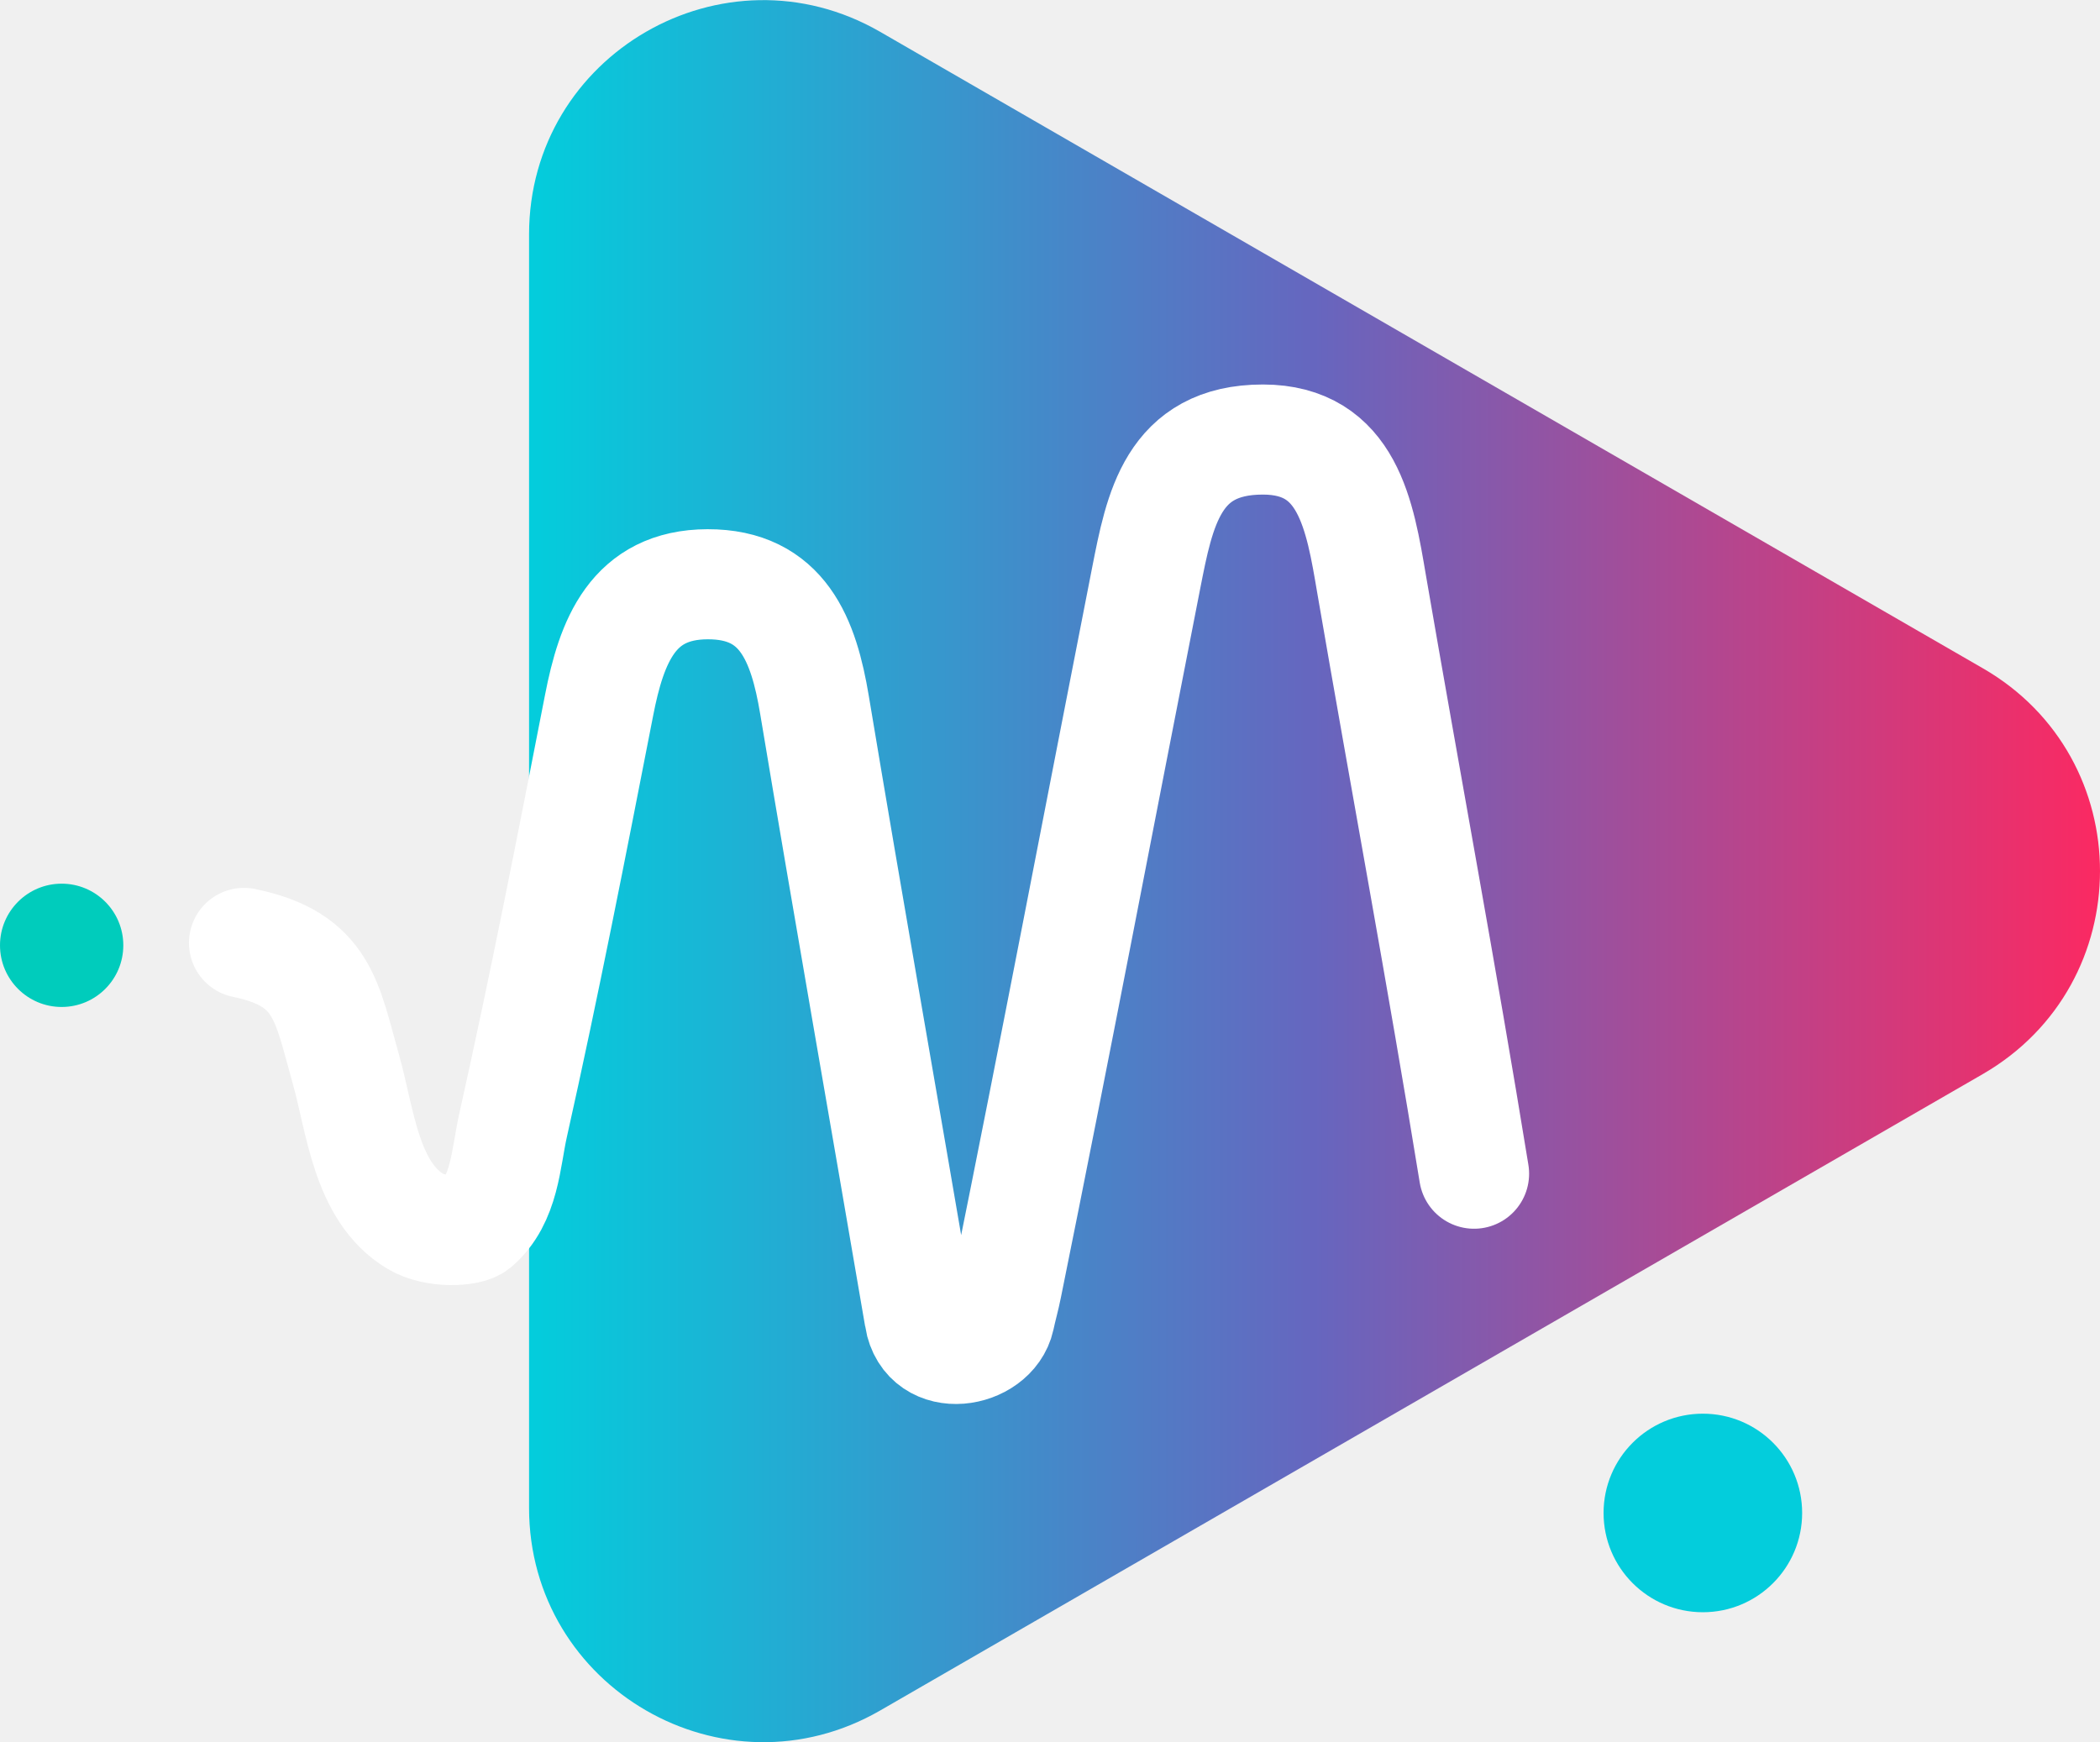
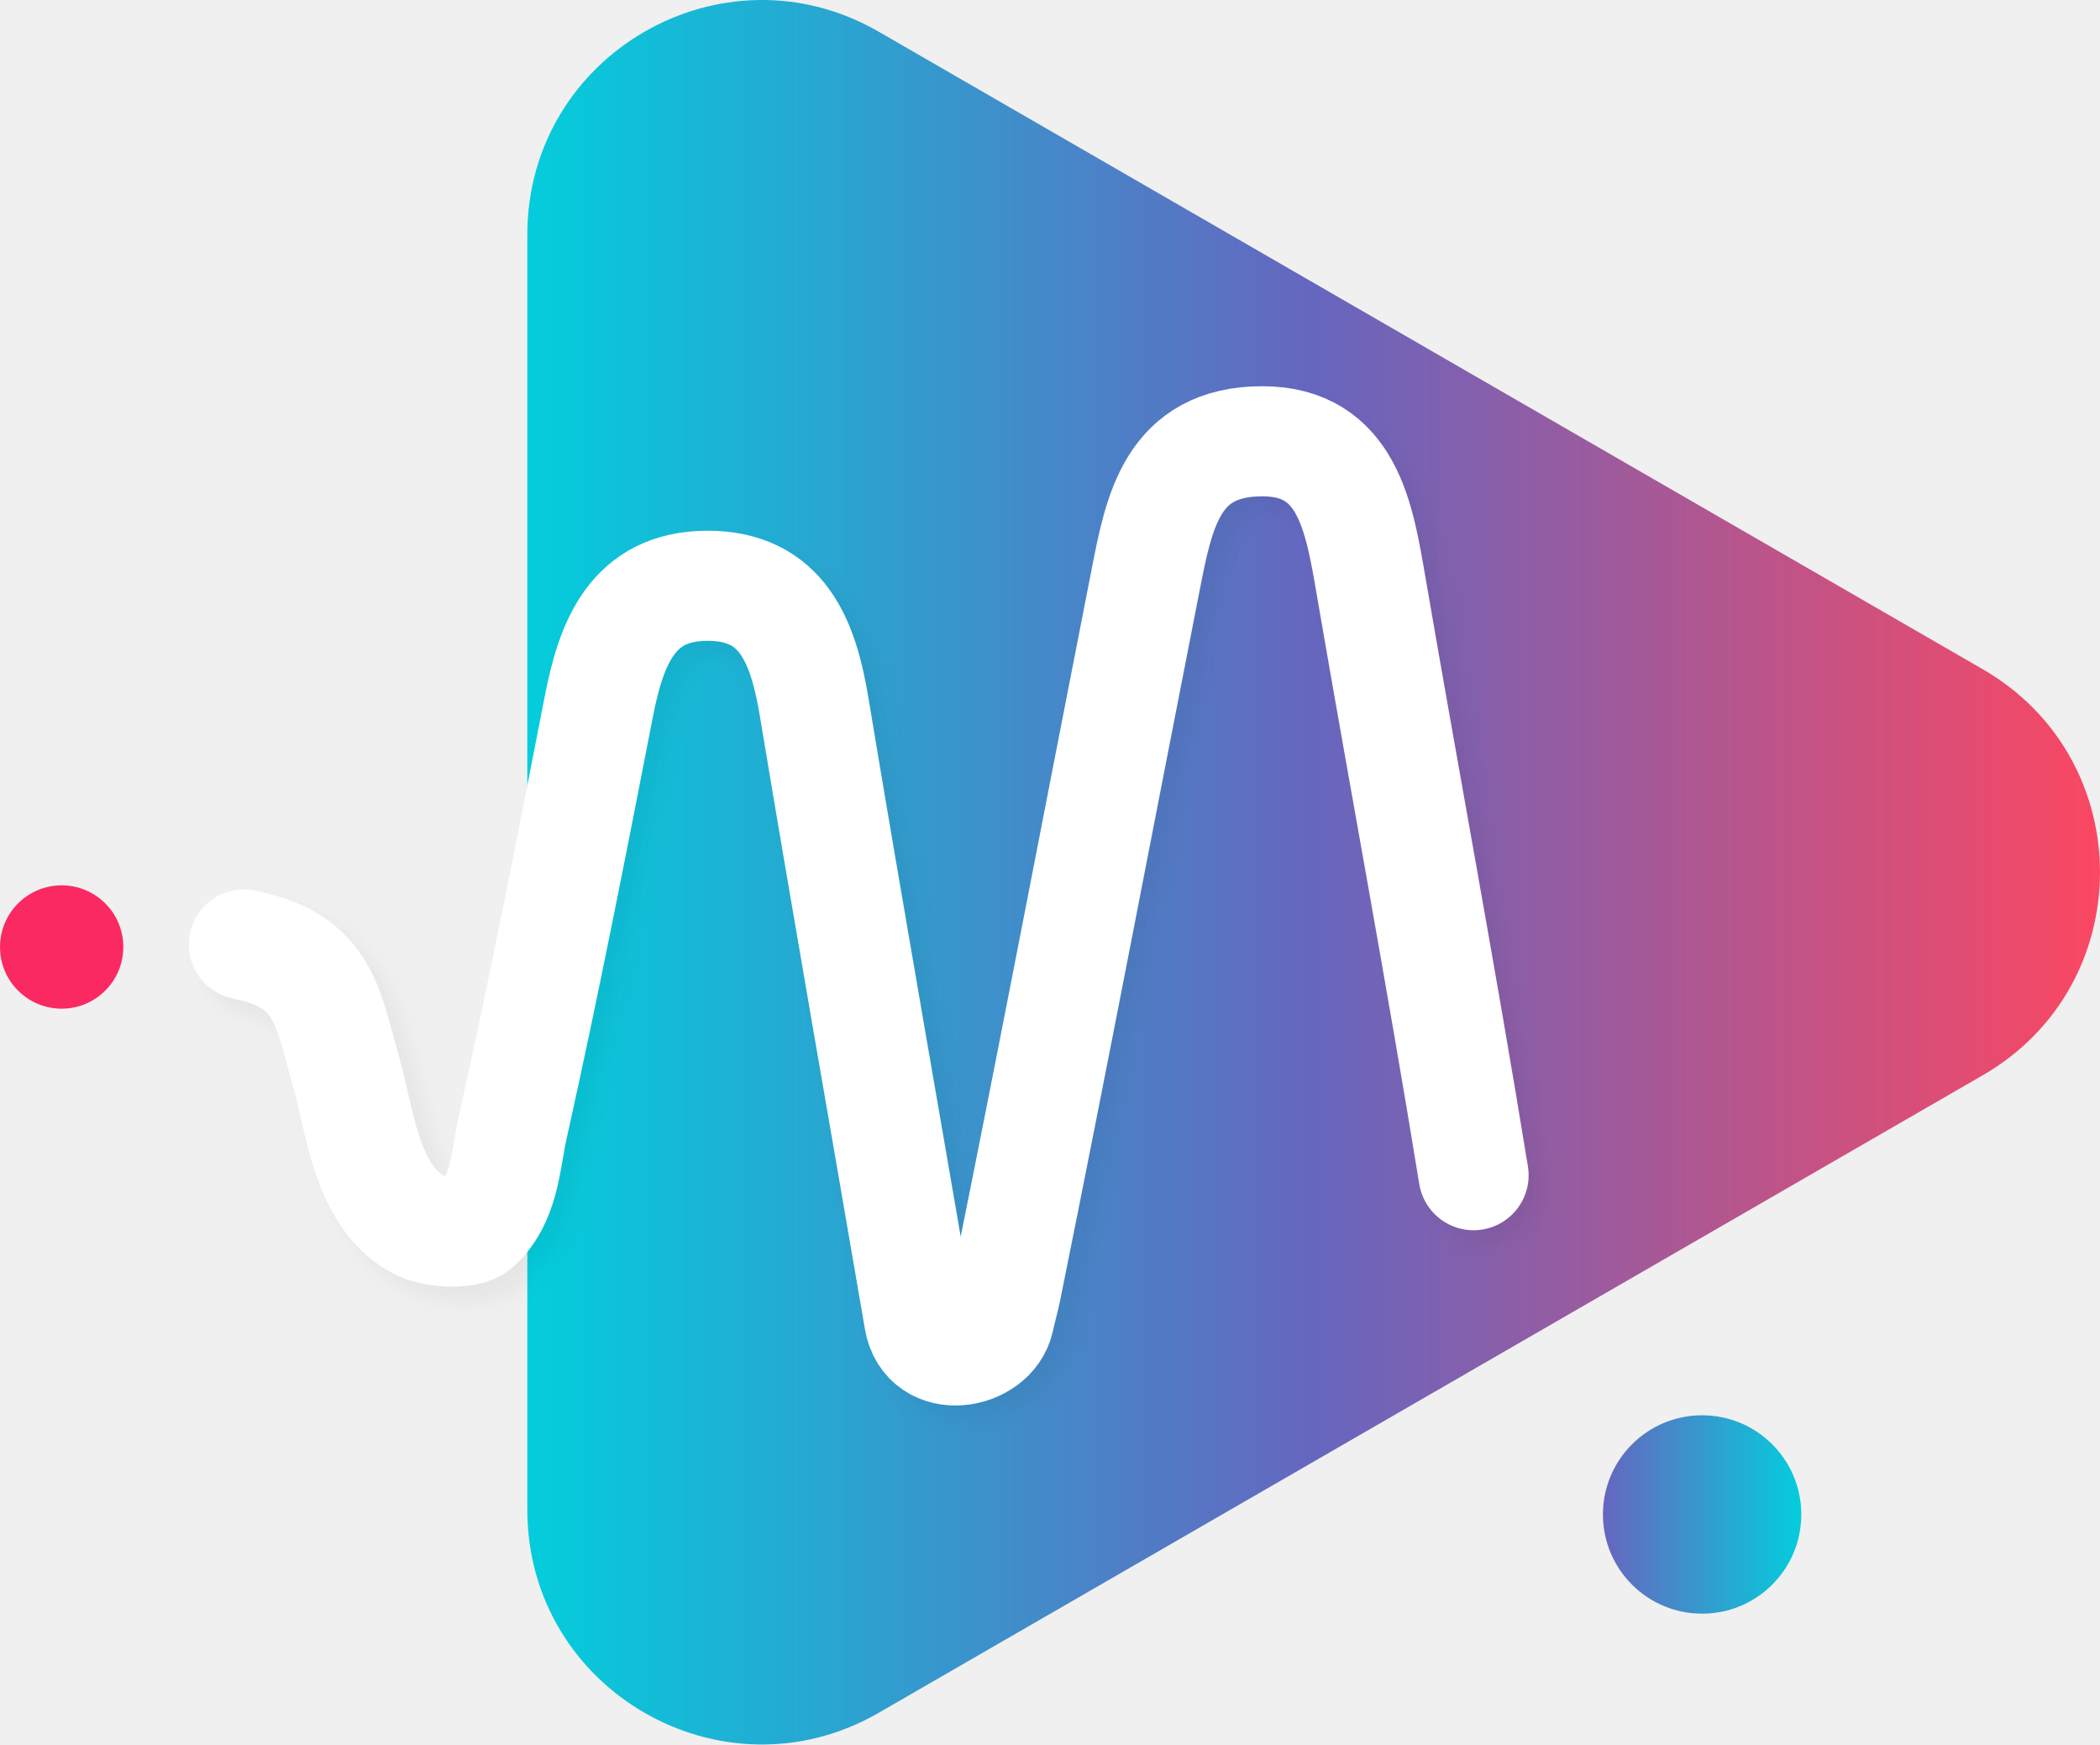
- <svg xmlns="http://www.w3.org/2000/svg" version="1.1" id="Layer_1" x="0px" y="0px" viewBox="0 0 1049.1 870.3" style="enable-background:new 0 0 1049.1 870.3;" xml:space="preserve">
-   <style type="text/css">
- 	.st0{fill:#03CDDC;}
- 	.st1{fill:url(#SVGID_1_);}
- 	.st2{fill:none;stroke:#FFFFFF;stroke-width:55;stroke-linecap:round;stroke-miterlimit:10;}
- 	.st3{fill:#00CCBC;}
- </style>
-   <circle class="st0" cx="850.7" cy="755.9" r="49.6" />
-   <linearGradient id="SVGID_1_" gradientUnits="userSpaceOnUse" x1="264.37" y1="436.856" x2="1049.082" y2="436.856" gradientTransform="matrix(1 0 0 -1 0 872)">
-     <stop offset="0" style="stop-color:#03CDDC" />
-     <stop offset="0.5" style="stop-color:#6666BF" />
-     <stop offset="1" style="stop-color:#FB2962" />
-   </linearGradient>
-   <path class="st1" d="M990.6,333.9l-550.9-318c-78-45-175.4,11.2-175.4,101.3v636.1c0,90,97.4,146.3,175.4,101.3l550.9-318  C1068.6,491.4,1068.6,378.9,990.6,333.9L990.6,333.9z" />
-   <path class="st2" d="M121.9,471.1c39.6,8.1,41.3,29.3,50.9,63.1c7.2,25.5,10,61.2,34.7,76c9.9,6,26.5,5,30.2,1.8  c14.6-12.6,14.9-33.2,18.6-49.7c15.6-69.7,29.3-139.8,43-210c6.2-31.8,16.8-60.3,54.2-60.4c37.6-0.1,48,27.9,53.4,60.3  c17,102,35,203.9,52.4,305.8c0,0.2,0.1,0.4,0.1,0.6c3.9,23.2,36.1,17.6,40-0.1c1.1-5.2,2.6-10.4,3.6-15.5  c23.9-117.9,46.4-236.1,69.6-354.2c6.7-34,13.2-69.2,58.3-69.2c42.6,0,48.5,38.1,54.3,72.2c16.9,98.2,35.2,196.2,51.2,294.6" />
-   <circle class="st3" cx="30.8" cy="472.3" r="30.8" />
+ <svg xmlns="http://www.w3.org/2000/svg" id="Layer_1" viewBox="0 0 1061.23 881.42">
+   <defs>
+     <style>.cls-1{fill:url(#linear-gradient-2);}.cls-2{fill:#fb2962;}.cls-3{fill:none;filter:url(#drop-shadow-1);stroke:#fff;stroke-linecap:round;stroke-miterlimit:10;stroke-width:55.61px;}.cls-4{fill:url(#linear-gradient);}</style>
+     <linearGradient id="linear-gradient" x1="810.04" y1="765.2" x2="910.29" y2="765.2" gradientUnits="userSpaceOnUse">
+       <stop offset="0" stop-color="#6666bf" />
+       <stop offset="1" stop-color="#03cddc" />
+     </linearGradient>
+     <linearGradient id="linear-gradient-2" x1="266.48" y1="440.71" x2="1061.23" y2="440.71" gradientUnits="userSpaceOnUse">
+       <stop offset="0" stop-color="#03cddc" />
+       <stop offset=".5" stop-color="#6666bf" />
+       <stop offset="1" stop-color="#fb4762" />
+     </linearGradient>
+     <filter id="drop-shadow-1" filterUnits="userSpaceOnUse">
+       <feOffset dx="7.08" dy="7.08" />
+       <feGaussianBlur result="blur" stdDeviation="5.06" />
+       <feFlood flood-color="#000" flood-opacity=".05" />
+       <feComposite in2="blur" operator="in" />
+       <feComposite in="SourceGraphic" />
+     </filter>
+   </defs>
+   <circle class="cls-4" cx="860.16" cy="765.2" r="50.12" />
+   <path class="cls-1" d="M1002.03,338.16L444.1,16.04c-78.94-45.58-177.62,11.39-177.62,102.55V762.83c0,91.16,98.68,148.13,177.62,102.55l557.92-322.12c78.94-45.58,78.94-159.52,0-205.1Z" />
+   <path class="cls-3" d="M123.23,477.2c40.04,8.17,41.81,29.58,51.5,63.78,7.29,25.75,10.14,61.84,35.12,76.87,10.04,6.04,26.77,5.03,30.53,1.79,14.73-12.7,15.05-33.59,18.77-50.25,15.73-70.49,29.64-141.4,43.44-212.31,6.26-32.14,16.96-61.01,54.79-61.12,38.02-.1,48.55,28.25,54,61.01,17.14,103.16,35.34,206.13,53,309.2,.03,.2,.07,.4,.1,.6,3.97,23.51,36.51,17.79,40.41-.14,1.14-5.23,2.66-10.51,3.69-15.62,24.14-119.23,46.92-238.75,70.38-358.13,6.75-34.35,13.35-69.93,58.96-69.93,43.05,0,49,38.48,54.93,72.98,17.08,99.32,35.64,198.38,51.82,297.84" />
+   <circle class="cls-2" cx="31.16" cy="478.48" r="31.16" />
</svg>
